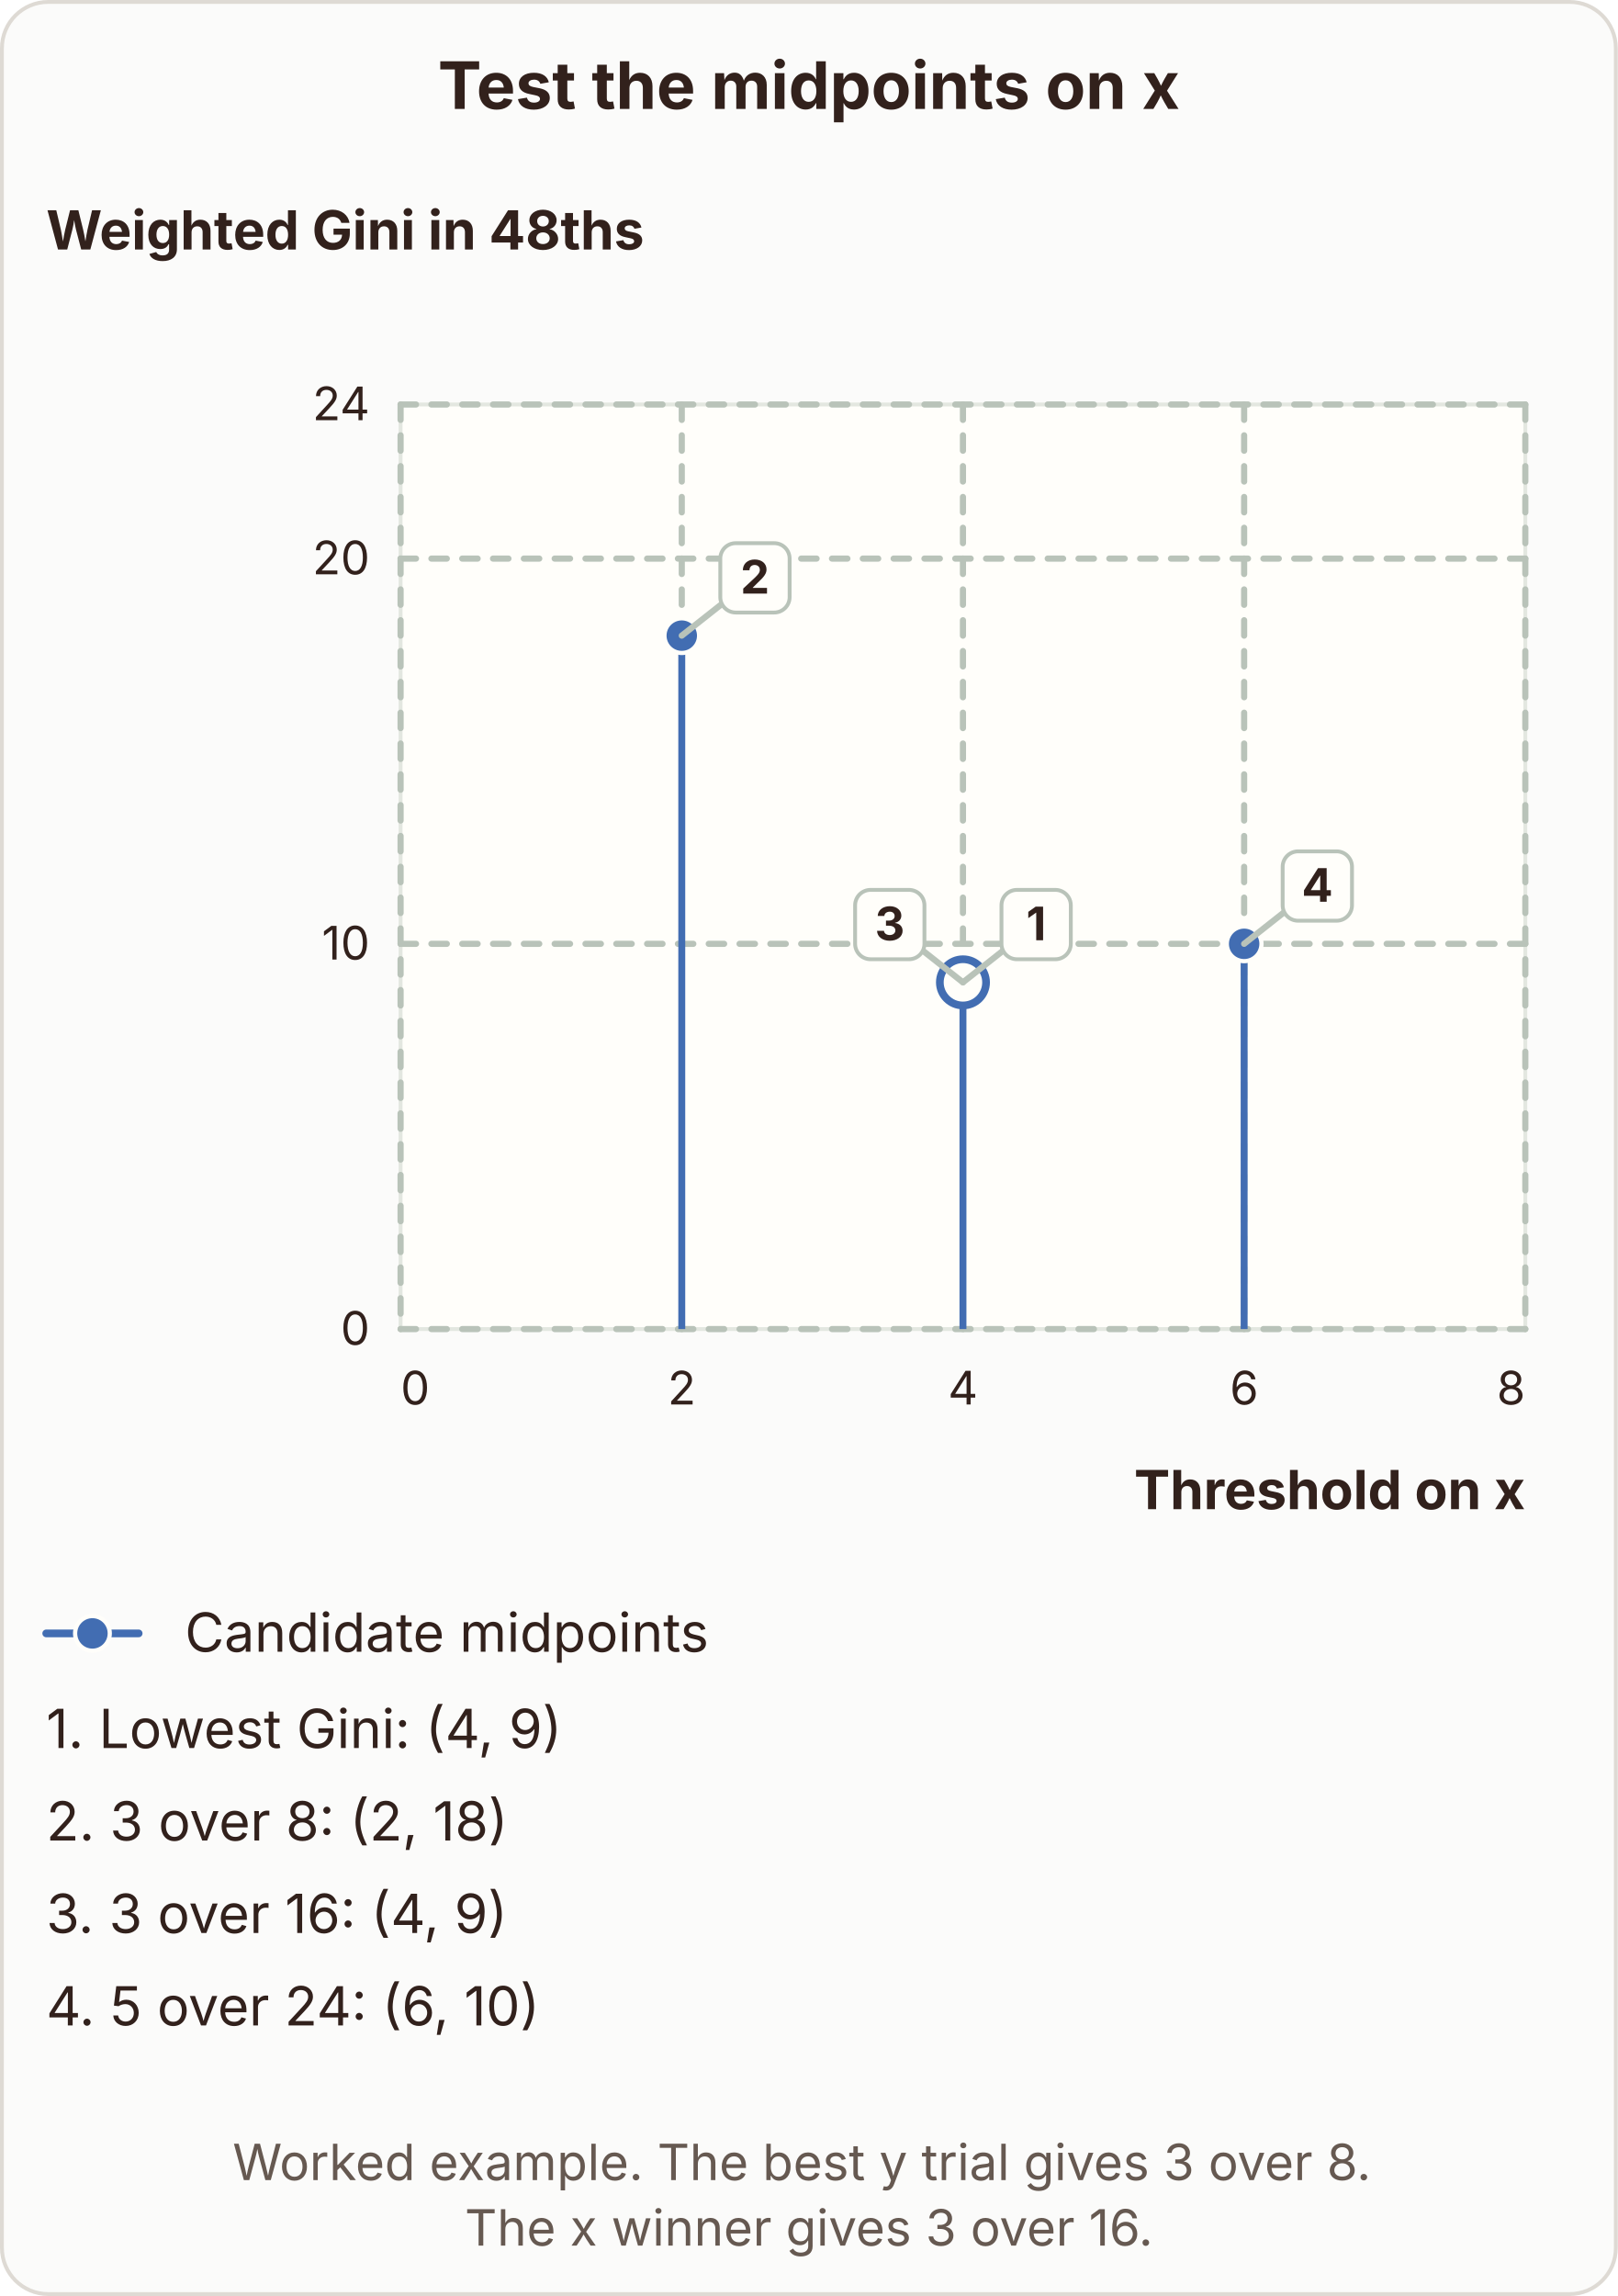
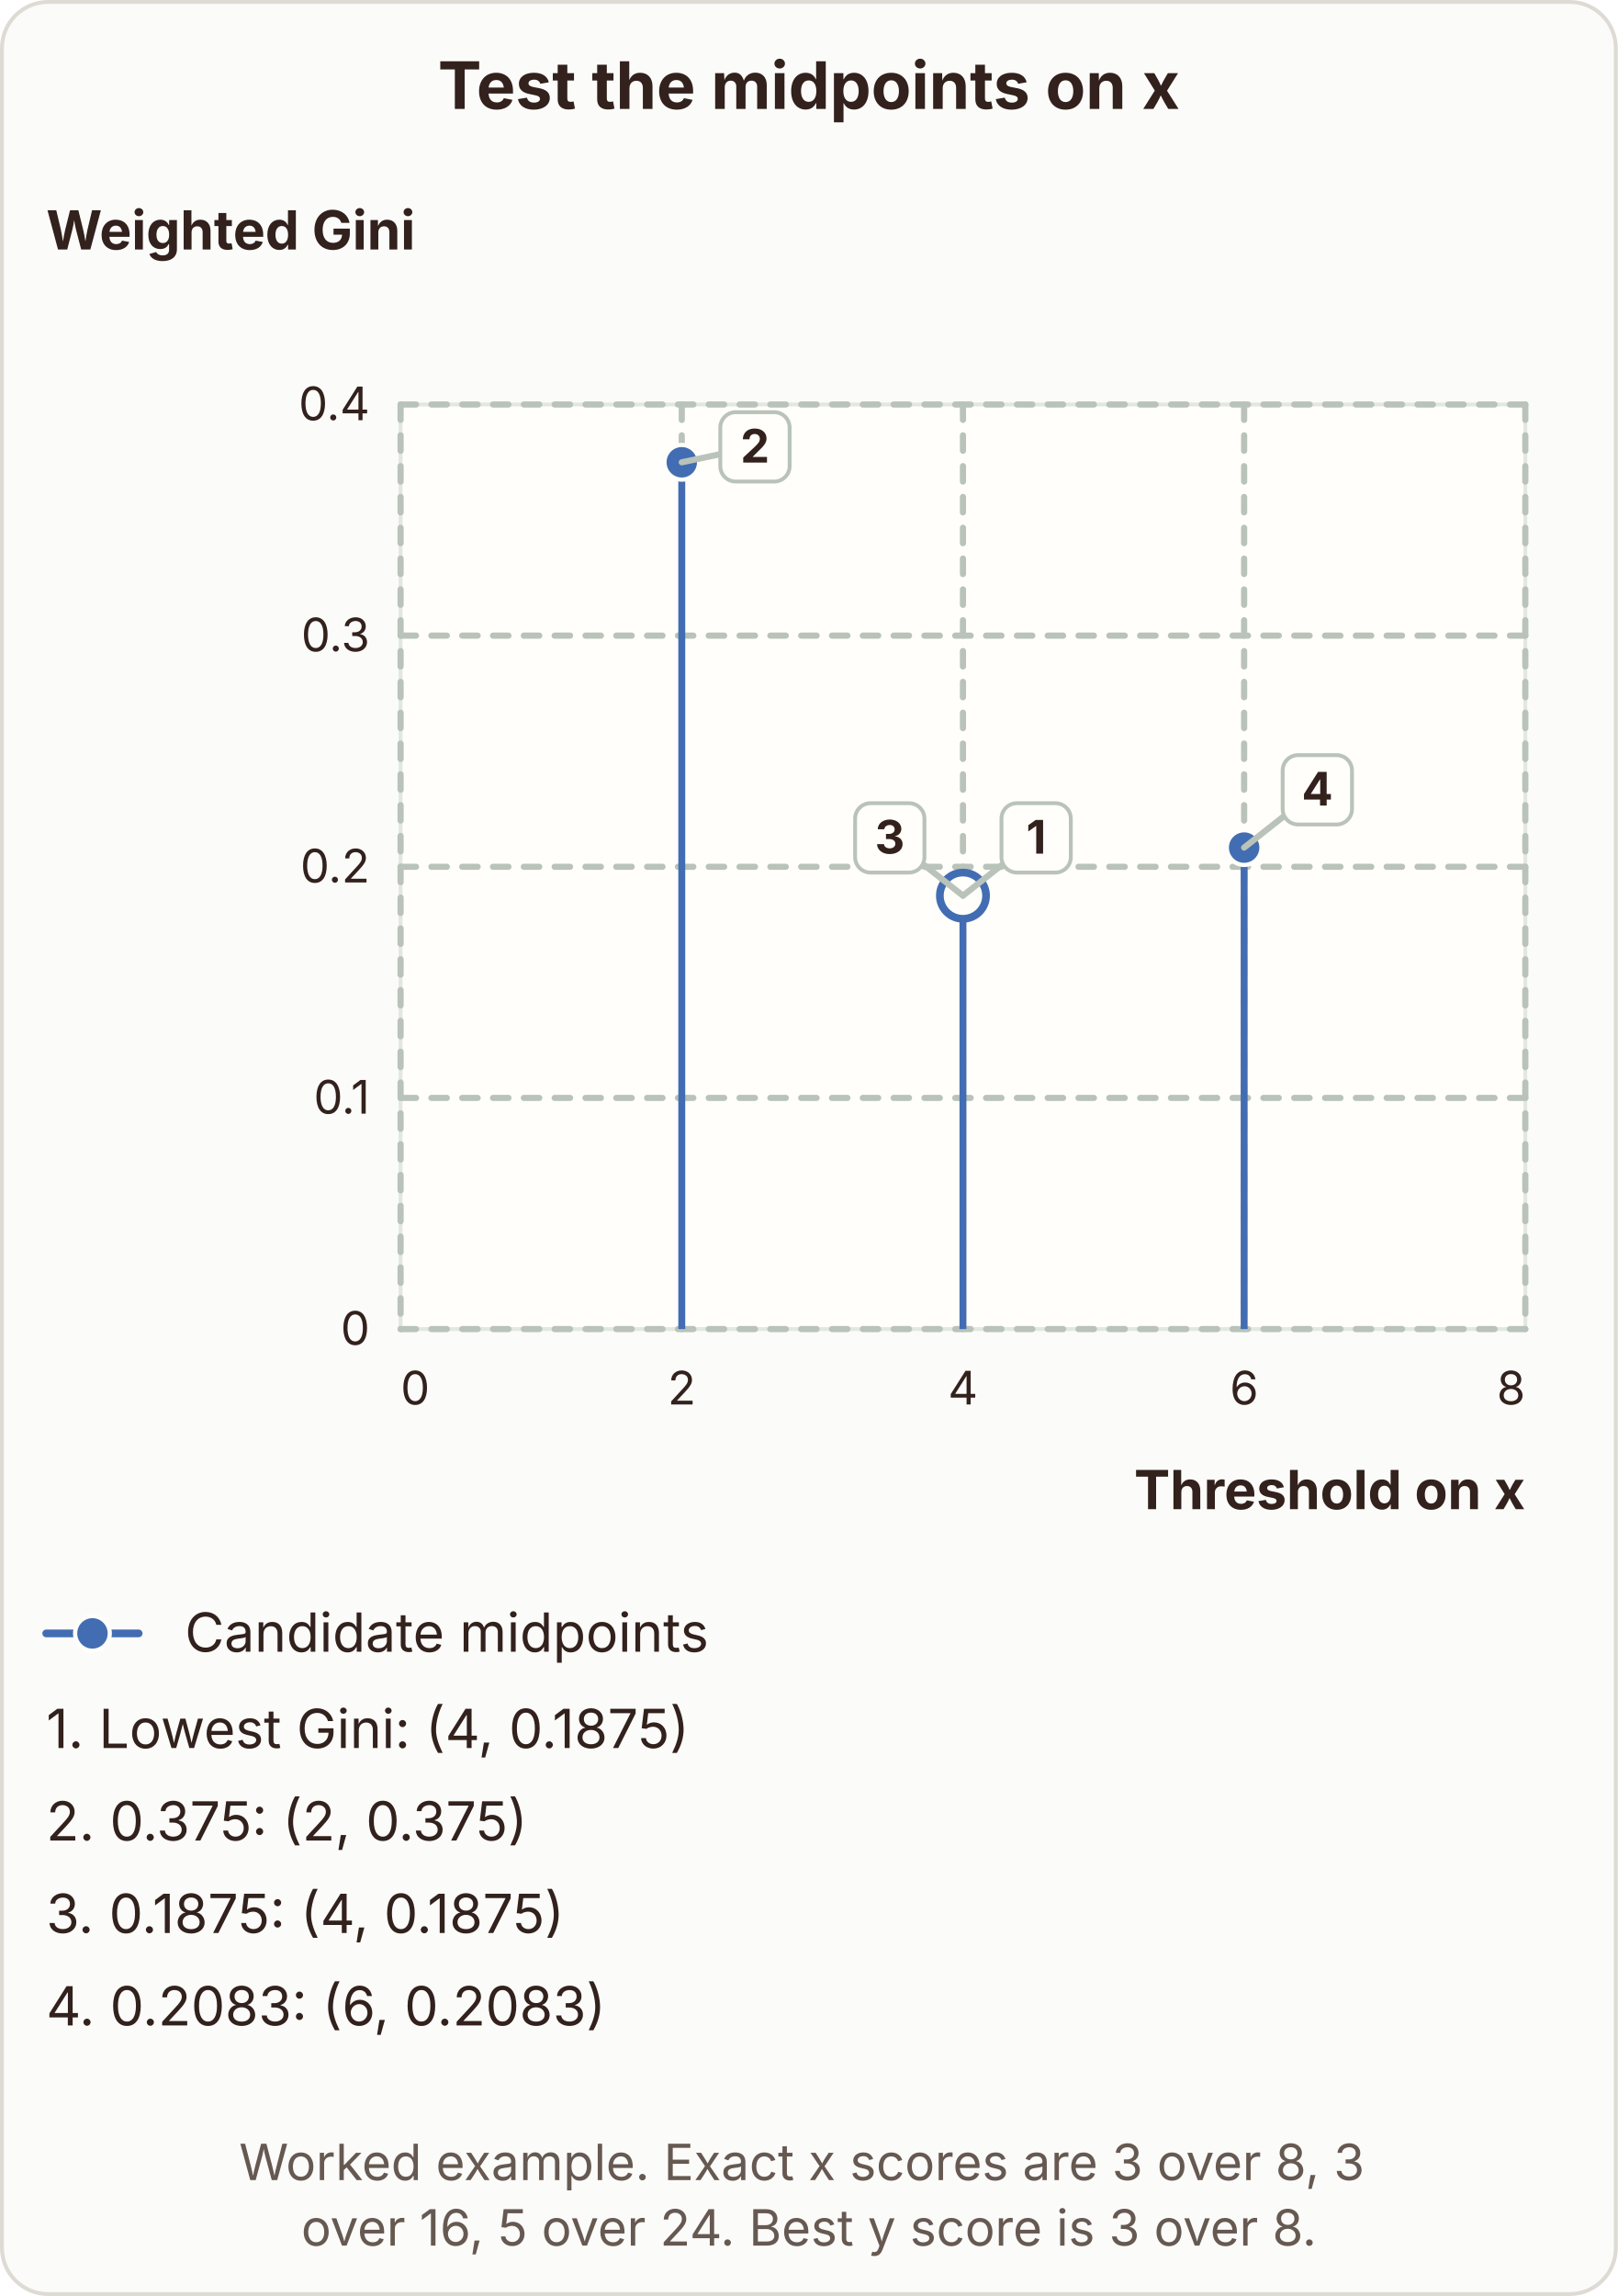
- <svg xmlns="http://www.w3.org/2000/svg" width="420" height="596" viewBox="0 0 420 596" role="img" aria-label="Test the midpoints on x Threshold on x: 0 to 8 Weighted Gini in 48ths: 0 to 24 Candidate midpoints (stem): 3 over 8 (2, 18); 3 over 16 (4, 9); 5 over 24 (6, 10) Lowest Gini: (4, 9) Worked example. The best y trial gives 3 over 8. The x winner gives 3 over 16." font-family="Inter, Liberation Sans, Arial, sans-serif" style="display:block;max-width:none;margin-inline:auto;--color-ink:#202723;--color-ink-2:#5d675f;--color-line:#e3e7e0;--viz-surface:#fffefa" data-tutor-diagram="coordinate-plot">
+ <svg xmlns="http://www.w3.org/2000/svg" width="420" height="596" viewBox="0 0 420 596" role="img" aria-label="Test the midpoints on x Threshold on x: 0 to 8 Weighted Gini: 0 to 0.4 Candidate midpoints (stem): 0.375 (2, 0.375); 0.1875 (4, 0.1875); 0.2083 (6, 0.2083) Lowest Gini: (4, 0.1875) Worked example. Exact x scores are 3 over 8, 3 over 16, 5 over 24. Best y score is 3 over 8." font-family="Inter, Liberation Sans, Arial, sans-serif" style="display:block;max-width:none;margin-inline:auto;--color-ink:#202723;--color-ink-2:#5d675f;--color-line:#e3e7e0;--viz-surface:#fffefa" data-tutor-diagram="coordinate-plot">
  <rect x="0.5" y="0.5" width="419" height="595" rx="12" fill="var(--viz-surface, #fbfbfa)" stroke="var(--color-line, #dedad4)" />
  <text x="210" y="22.5" fill="var(--color-ink, #32211c)" font-size="17" font-weight="700" text-anchor="middle">
    <tspan x="210" y="28.28">Test the midpoints on x</tspan>
  </text>
  <g transform="translate(0 39)">
    <rect x="104" y="66" width="292" height="240" fill="#fffefa" stroke="#e3e7e0" stroke-width="1" data-tutor-plot-area="" />
    <text x="12" y="21" fill="var(--color-ink, #32211c)" font-size="14" font-weight="700" text-anchor="start">
-       <tspan x="12" y="25.76">Weighted Gini in 48ths</tspan>
+       <tspan x="12" y="25.76">Weighted Gini</tspan>
    </text>
    <polyline points="104,66 104,306" fill="none" stroke="#b9c3b9" stroke-width="1.6" stroke-dasharray="4 4" stroke-linecap="round" stroke-linejoin="round" />
    <polyline points="177,66 177,306" fill="none" stroke="#b9c3b9" stroke-width="1.6" stroke-dasharray="4 4" stroke-linecap="round" stroke-linejoin="round" />
    <polyline points="250,66 250,306" fill="none" stroke="#b9c3b9" stroke-width="1.6" stroke-dasharray="4 4" stroke-linecap="round" stroke-linejoin="round" />
    <polyline points="323,66 323,306" fill="none" stroke="#b9c3b9" stroke-width="1.6" stroke-dasharray="4 4" stroke-linecap="round" stroke-linejoin="round" />
    <polyline points="396,66 396,306" fill="none" stroke="#b9c3b9" stroke-width="1.6" stroke-dasharray="4 4" stroke-linecap="round" stroke-linejoin="round" />
    <polyline points="104,306 396,306" fill="none" stroke="#b9c3b9" stroke-width="1.6" stroke-dasharray="4 4" stroke-linecap="round" stroke-linejoin="round" />
    <text x="96" y="306" fill="var(--color-ink, #32211c)" font-size="12" font-weight="400" text-anchor="end">
      <tspan x="96" y="310.08">0</tspan>
    </text>
-     <polyline points="104,206 396,206" fill="none" stroke="#b9c3b9" stroke-width="1.6" stroke-dasharray="4 4" stroke-linecap="round" stroke-linejoin="round" />
-     <text x="96" y="206" fill="var(--color-ink, #32211c)" font-size="12" font-weight="400" text-anchor="end">
-       <tspan x="96" y="210.08">10</tspan>
+     <polyline points="104,246 396,246" fill="none" stroke="#b9c3b9" stroke-width="1.6" stroke-dasharray="4 4" stroke-linecap="round" stroke-linejoin="round" />
+     <text x="96" y="246" fill="var(--color-ink, #32211c)" font-size="12" font-weight="400" text-anchor="end">
+       <tspan x="96" y="250.08">0.1</tspan>
    </text>
-     <polyline points="104,106 396,106" fill="none" stroke="#b9c3b9" stroke-width="1.6" stroke-dasharray="4 4" stroke-linecap="round" stroke-linejoin="round" />
-     <text x="96" y="106" fill="var(--color-ink, #32211c)" font-size="12" font-weight="400" text-anchor="end">
-       <tspan x="96" y="110.08">20</tspan>
+     <polyline points="104,186 396,186" fill="none" stroke="#b9c3b9" stroke-width="1.6" stroke-dasharray="4 4" stroke-linecap="round" stroke-linejoin="round" />
+     <text x="96" y="186" fill="var(--color-ink, #32211c)" font-size="12" font-weight="400" text-anchor="end">
+       <tspan x="96" y="190.08">0.2</tspan>
+     </text>
+     <polyline points="104,126 396,126" fill="none" stroke="#b9c3b9" stroke-width="1.6" stroke-dasharray="4 4" stroke-linecap="round" stroke-linejoin="round" />
+     <text x="96" y="126" fill="var(--color-ink, #32211c)" font-size="12" font-weight="400" text-anchor="end">
+       <tspan x="96" y="130.08">0.3</tspan>
    </text>
    <polyline points="104,66 396,66" fill="none" stroke="#b9c3b9" stroke-width="1.6" stroke-dasharray="4 4" stroke-linecap="round" stroke-linejoin="round" />
    <text x="96" y="66" fill="var(--color-ink, #32211c)" font-size="12" font-weight="400" text-anchor="end">
-       <tspan x="96" y="70.08">24</tspan>
+       <tspan x="96" y="70.08">0.4</tspan>
    </text>
    <text x="104" y="321.5" fill="var(--color-ink, #32211c)" font-size="12" font-weight="400" text-anchor="start">
      <tspan x="104" y="325.58">0</tspan>
    </text>
    <text x="177" y="321.5" fill="var(--color-ink, #32211c)" font-size="12" font-weight="400" text-anchor="middle">
      <tspan x="177" y="325.58">2</tspan>
    </text>
    <text x="250" y="321.5" fill="var(--color-ink, #32211c)" font-size="12" font-weight="400" text-anchor="middle">
      <tspan x="250" y="325.58">4</tspan>
    </text>
    <text x="323" y="321.5" fill="var(--color-ink, #32211c)" font-size="12" font-weight="400" text-anchor="middle">
      <tspan x="323" y="325.58">6</tspan>
    </text>
    <text x="396" y="321.5" fill="var(--color-ink, #32211c)" font-size="12" font-weight="400" text-anchor="end">
      <tspan x="396" y="325.58">8</tspan>
    </text>
    <text x="396" y="348" fill="var(--color-ink, #32211c)" font-size="14" font-weight="700" text-anchor="end">
      <tspan x="396" y="352.76">Threshold on x</tspan>
    </text>
    <polyline points="12,385 36,385" fill="none" stroke="#426db2" stroke-width="2" stroke-linejoin="round" stroke-linecap="round" />
    <circle cx="24" cy="385" r="4.5" fill="#426db2" stroke="#fffefa" stroke-width="1.1" />
    <text x="48" y="385" fill="var(--color-ink, #32211c)" font-size="14" font-weight="400" text-anchor="start">
      <tspan x="48" y="389.76">Candidate midpoints</tspan>
    </text>
    <text x="12" y="410" fill="var(--color-ink, #32211c)" font-size="14" font-weight="400" text-anchor="start">
-       <tspan x="12" y="414.76">1. Lowest Gini: (4, 9)</tspan>
+       <tspan x="12" y="414.76">1. Lowest Gini: (4, 0.1875)</tspan>
    </text>
    <text x="12" y="434" fill="var(--color-ink, #32211c)" font-size="14" font-weight="400" text-anchor="start">
-       <tspan x="12" y="438.76">2. 3 over 8: (2, 18)</tspan>
+       <tspan x="12" y="438.76">2. 0.375: (2, 0.375)</tspan>
    </text>
    <text x="12" y="458" fill="var(--color-ink, #32211c)" font-size="14" font-weight="400" text-anchor="start">
-       <tspan x="12" y="462.76">3. 3 over 16: (4, 9)</tspan>
+       <tspan x="12" y="462.76">3. 0.1875: (4, 0.1875)</tspan>
    </text>
    <text x="12" y="482" fill="var(--color-ink, #32211c)" font-size="14" font-weight="400" text-anchor="start">
-       <tspan x="12" y="486.76">4. 5 over 24: (6, 10)</tspan>
+       <tspan x="12" y="486.76">4. 0.2083: (6, 0.2083)</tspan>
    </text>
-     <line x1="177" x2="177" y1="306" y2="126" stroke="#426db2" stroke-width="1.8" data-tutor-plot-stem="2,18" />
-     <line x1="250" x2="250" y1="306" y2="216" stroke="#426db2" stroke-width="1.8" data-tutor-plot-stem="4,9" />
-     <line x1="323" x2="323" y1="306" y2="206" stroke="#426db2" stroke-width="1.8" data-tutor-plot-stem="6,10" />
-     <circle cx="177" cy="126" r="4.5" fill="#426db2" stroke="#fffefa" stroke-width="1.1" data-tutor-coordinate-point="2,18" />
-     <circle cx="250" cy="216" r="4.5" fill="#426db2" stroke="#fffefa" stroke-width="1.1" data-tutor-coordinate-point="4,9" />
-     <circle cx="323" cy="206" r="4.5" fill="#426db2" stroke="#fffefa" stroke-width="1.1" data-tutor-coordinate-point="6,10" />
-     <circle cx="250" cy="216" r="6" fill="#fffefa" stroke="#426db2" stroke-width="2" data-tutor-plot-point="4,9" />
-     <polyline points="250,216 269,201" fill="none" stroke="#b9c3b9" stroke-width="1.6" stroke-linecap="round" stroke-linejoin="round" />
-     <rect x="260" y="192" width="18" height="18" rx="4" fill="#fffefa" stroke="#b9c3b9" stroke-width="1" data-tutor-plot-badge="1" />
-     <text x="269" y="201" fill="var(--color-ink, #32211c)" font-size="12" font-weight="700" text-anchor="middle">
-       <tspan x="269" y="205.08">1</tspan>
+     <line x1="177" x2="177" y1="306" y2="81" stroke="#426db2" stroke-width="1.8" data-tutor-plot-stem="2,0.375" />
+     <line x1="250" x2="250" y1="306" y2="193.5" stroke="#426db2" stroke-width="1.8" data-tutor-plot-stem="4,0.1875" />
+     <line x1="323" x2="323" y1="306" y2="181.02" stroke="#426db2" stroke-width="1.8" data-tutor-plot-stem="6,0.2083" />
+     <circle cx="177" cy="81" r="4.5" fill="#426db2" stroke="#fffefa" stroke-width="1.1" data-tutor-coordinate-point="2,0.375" />
+     <circle cx="250" cy="193.5" r="4.5" fill="#426db2" stroke="#fffefa" stroke-width="1.1" data-tutor-coordinate-point="4,0.1875" />
+     <circle cx="323" cy="181.02" r="4.5" fill="#426db2" stroke="#fffefa" stroke-width="1.1" data-tutor-coordinate-point="6,0.2083" />
+     <circle cx="250" cy="193.5" r="6" fill="#fffefa" stroke="#426db2" stroke-width="2" data-tutor-plot-point="4,0.1875" />
+     <polyline points="250,193.5 269,178.5" fill="none" stroke="#b9c3b9" stroke-width="1.6" stroke-linecap="round" stroke-linejoin="round" />
+     <rect x="260" y="169.5" width="18" height="18" rx="4" fill="#fffefa" stroke="#b9c3b9" stroke-width="1" data-tutor-plot-badge="1" />
+     <text x="269" y="178.5" fill="var(--color-ink, #32211c)" font-size="12" font-weight="700" text-anchor="middle">
+       <tspan x="269" y="182.58">1</tspan>
    </text>
-     <polyline points="177,126 196,111" fill="none" stroke="#b9c3b9" stroke-width="1.6" stroke-linecap="round" stroke-linejoin="round" />
-     <rect x="187" y="102" width="18" height="18" rx="4" fill="#fffefa" stroke="#b9c3b9" stroke-width="1" data-tutor-plot-badge="2" />
-     <text x="196" y="111" fill="var(--color-ink, #32211c)" font-size="12" font-weight="700" text-anchor="middle">
-       <tspan x="196" y="115.08">2</tspan>
+     <polyline points="177,81 196,77" fill="none" stroke="#b9c3b9" stroke-width="1.6" stroke-linecap="round" stroke-linejoin="round" />
+     <rect x="187" y="68" width="18" height="18" rx="4" fill="#fffefa" stroke="#b9c3b9" stroke-width="1" data-tutor-plot-badge="2" />
+     <text x="196" y="77" fill="var(--color-ink, #32211c)" font-size="12" font-weight="700" text-anchor="middle">
+       <tspan x="196" y="81.08">2</tspan>
    </text>
-     <polyline points="250,216 231,201" fill="none" stroke="#b9c3b9" stroke-width="1.6" stroke-linecap="round" stroke-linejoin="round" />
-     <rect x="222" y="192" width="18" height="18" rx="4" fill="#fffefa" stroke="#b9c3b9" stroke-width="1" data-tutor-plot-badge="3" />
-     <text x="231" y="201" fill="var(--color-ink, #32211c)" font-size="12" font-weight="700" text-anchor="middle">
-       <tspan x="231" y="205.08">3</tspan>
+     <polyline points="250,193.5 231,178.5" fill="none" stroke="#b9c3b9" stroke-width="1.6" stroke-linecap="round" stroke-linejoin="round" />
+     <rect x="222" y="169.5" width="18" height="18" rx="4" fill="#fffefa" stroke="#b9c3b9" stroke-width="1" data-tutor-plot-badge="3" />
+     <text x="231" y="178.5" fill="var(--color-ink, #32211c)" font-size="12" font-weight="700" text-anchor="middle">
+       <tspan x="231" y="182.58">3</tspan>
    </text>
-     <polyline points="323,206 342,191" fill="none" stroke="#b9c3b9" stroke-width="1.6" stroke-linecap="round" stroke-linejoin="round" />
-     <rect x="333" y="182" width="18" height="18" rx="4" fill="#fffefa" stroke="#b9c3b9" stroke-width="1" data-tutor-plot-badge="4" />
-     <text x="342" y="191" fill="var(--color-ink, #32211c)" font-size="12" font-weight="700" text-anchor="middle">
-       <tspan x="342" y="195.08">4</tspan>
+     <polyline points="323,181.02 342,166.02" fill="none" stroke="#b9c3b9" stroke-width="1.6" stroke-linecap="round" stroke-linejoin="round" />
+     <rect x="333" y="157.02" width="18" height="18" rx="4" fill="#fffefa" stroke="#b9c3b9" stroke-width="1" data-tutor-plot-badge="4" />
+     <text x="342" y="166.02" fill="var(--color-ink, #32211c)" font-size="12" font-weight="700" text-anchor="middle">
+       <tspan x="342" y="170.1">4</tspan>
    </text>
  </g>
  <text x="210" y="570" fill="var(--color-ink-2, #665951)" font-size="13" font-weight="400" text-anchor="middle">
-     <tspan x="210" y="565.92">Worked example. The best y trial gives 3 over 8.</tspan>
-     <tspan x="210" y="582.92">The x winner gives 3 over 16.</tspan>
+     <tspan x="210" y="565.92">Worked example. Exact x scores are 3 over 8, 3</tspan>
+     <tspan x="210" y="582.92">over 16, 5 over 24. Best y score is 3 over 8.</tspan>
  </text>
</svg>
